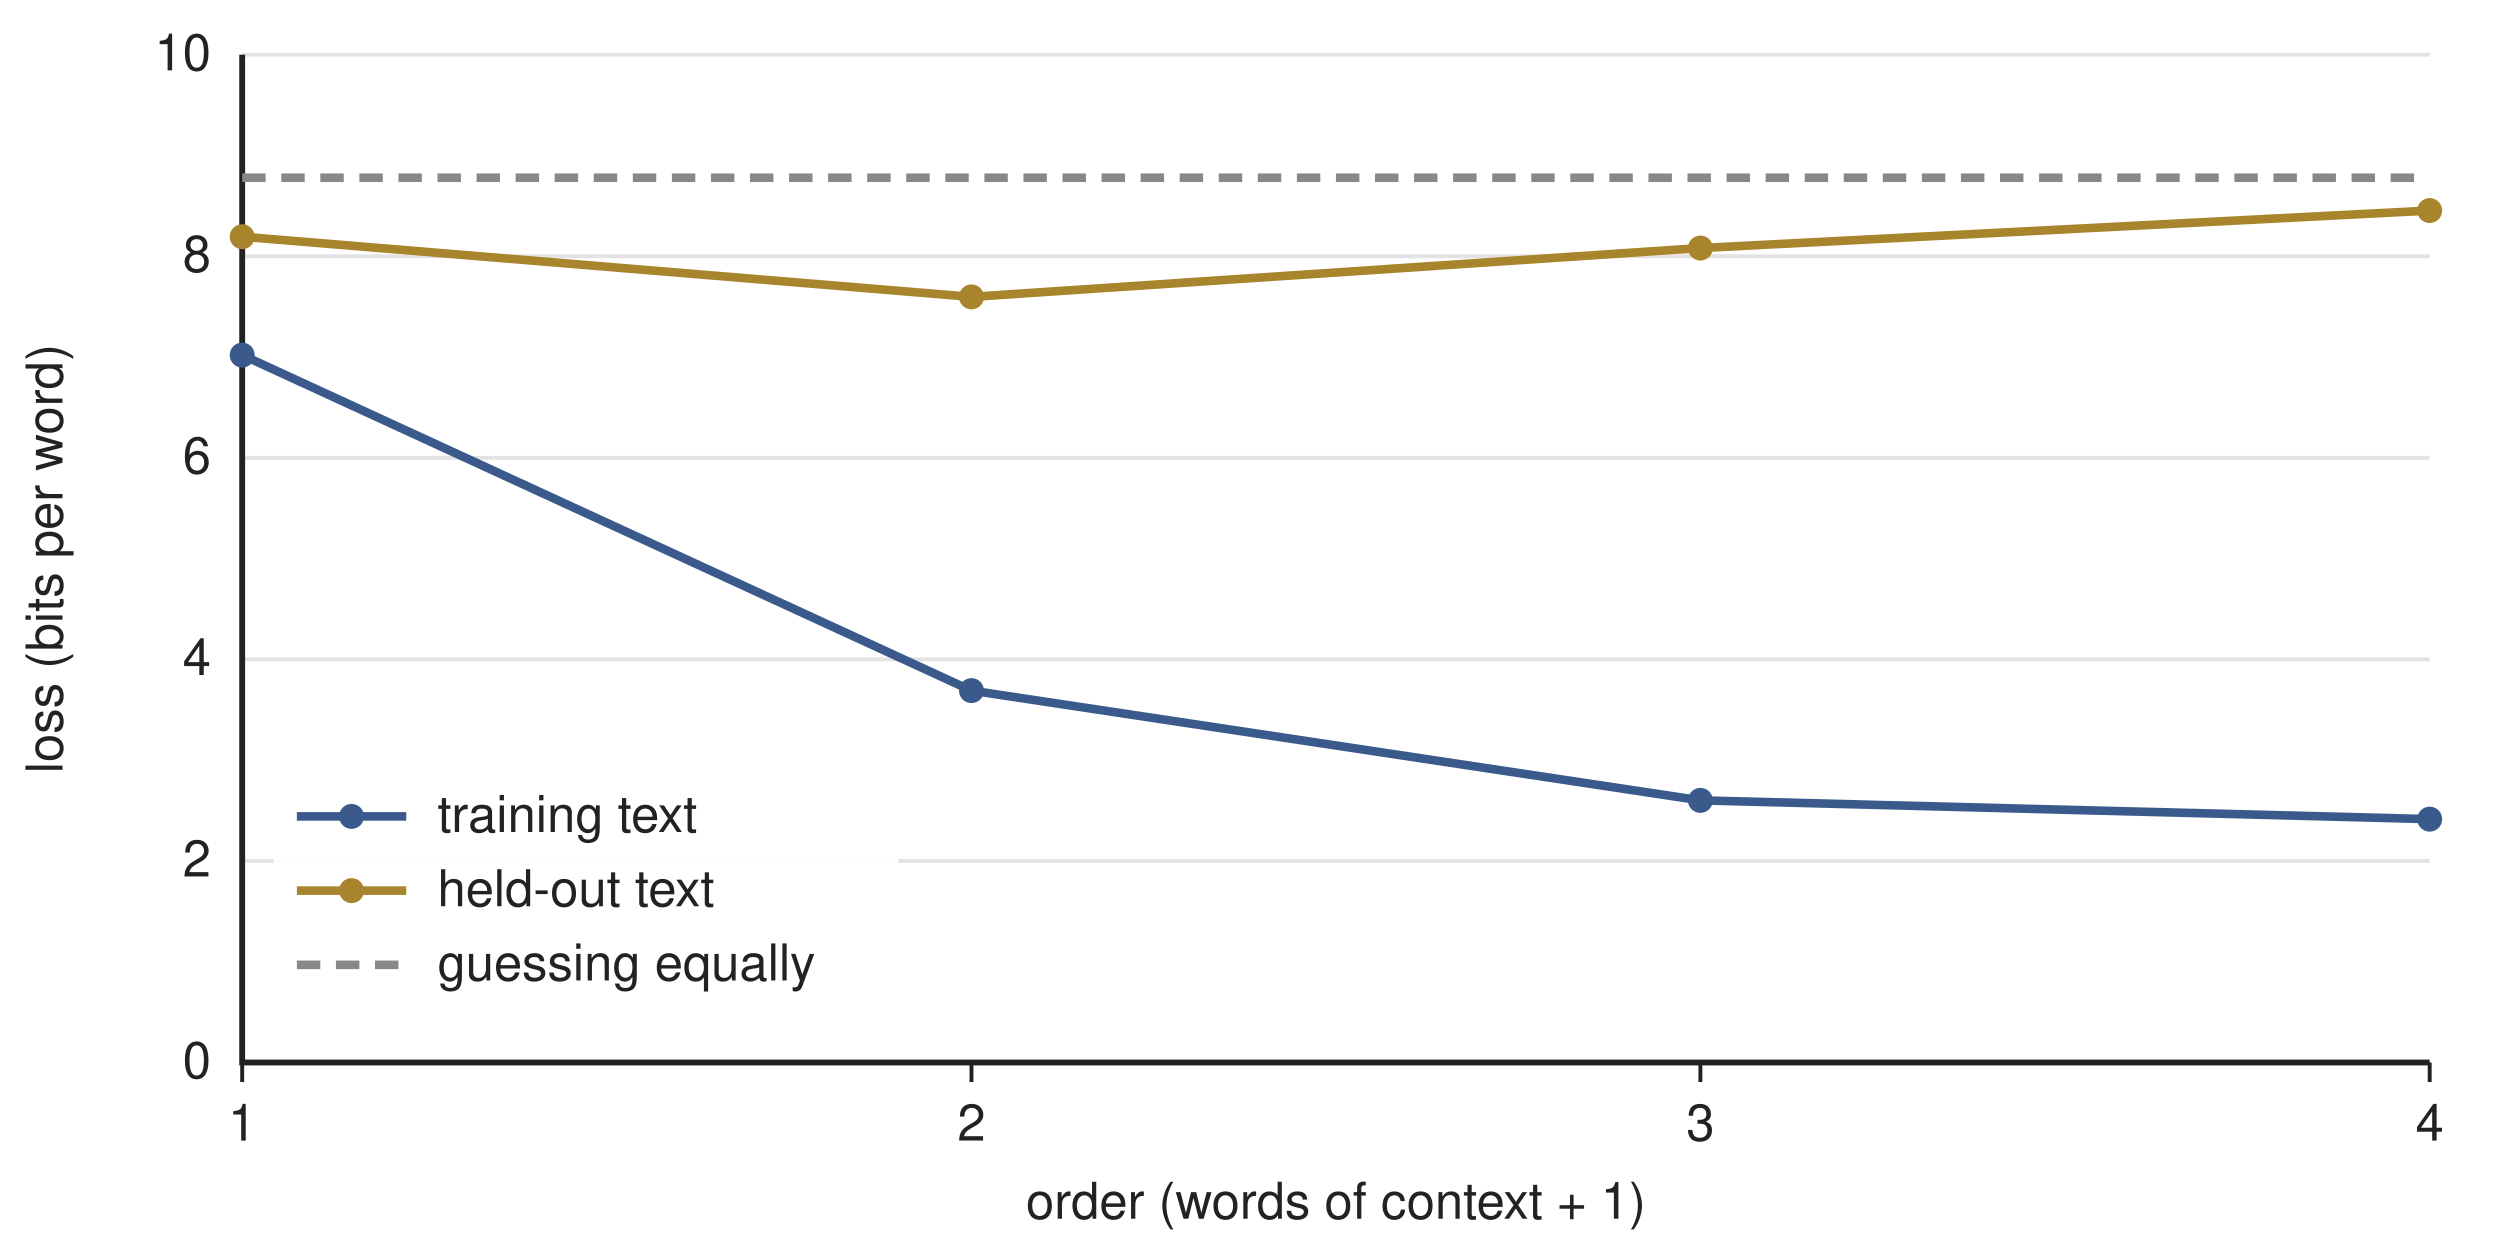
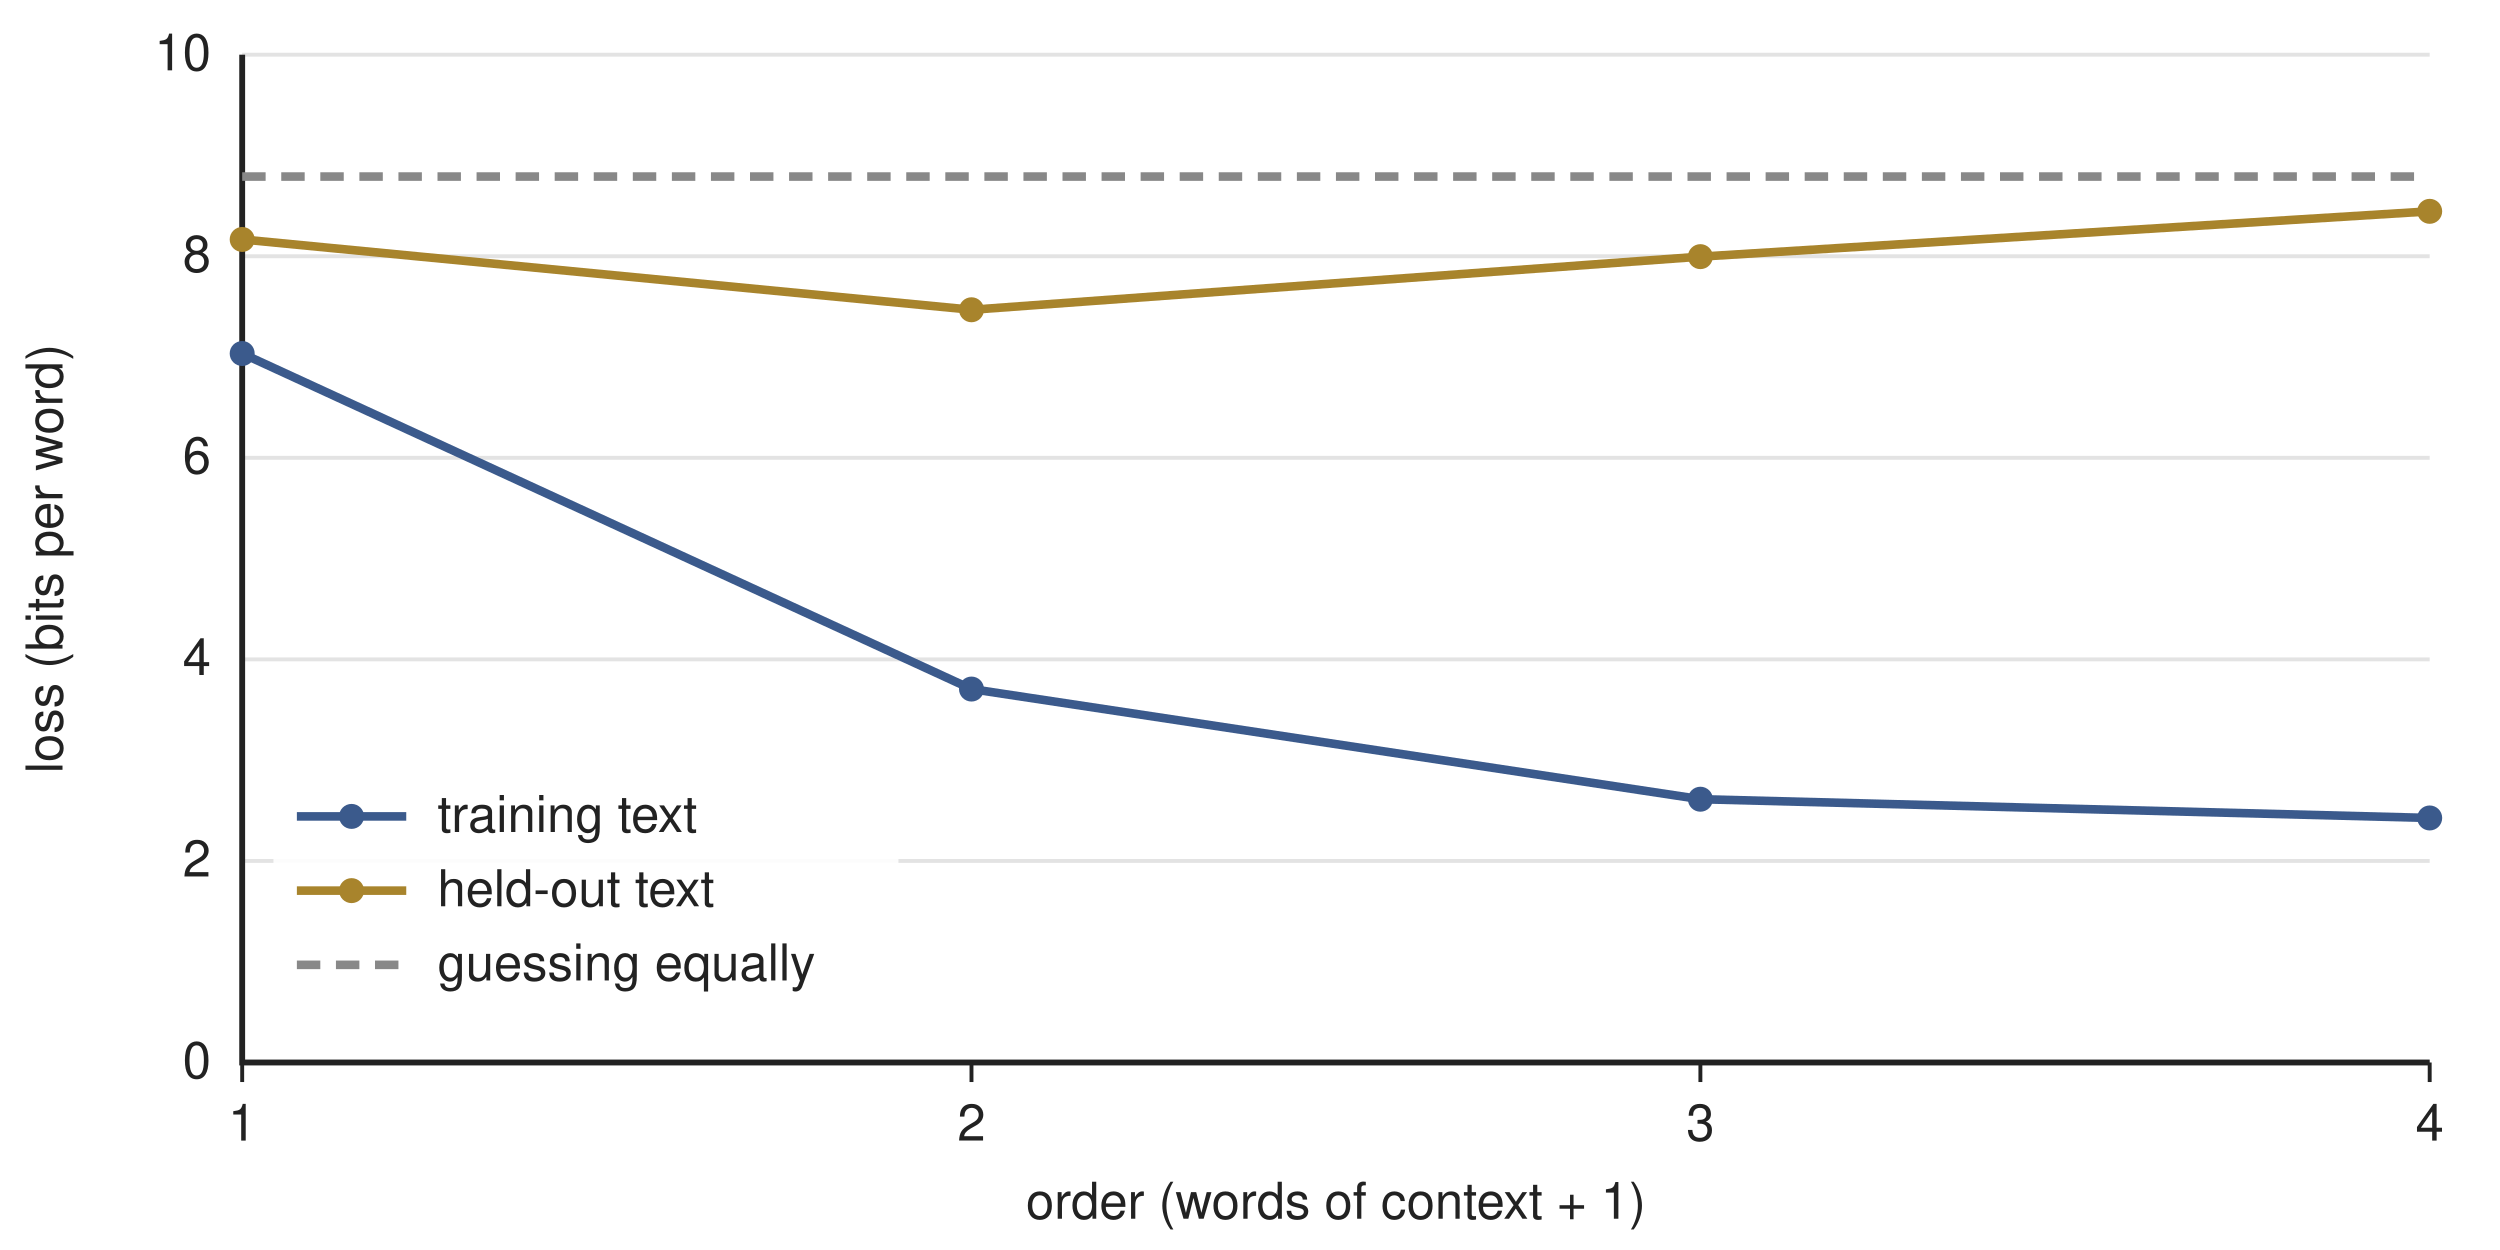
<svg xmlns="http://www.w3.org/2000/svg" viewBox="0 0 640 320" width="640" height="320" font-family="Helvetica, Arial, sans-serif" font-size="13">
  <rect width="640" height="320" fill="white" />
  <path d="M62 272.0 H622" stroke="#e3e3e3" />
  <text x="54" y="276.0" text-anchor="end" fill="#222">0</text>
  <path d="M62 220.4 H622" stroke="#e3e3e3" />
  <text x="54" y="224.4" text-anchor="end" fill="#222">2</text>
  <path d="M62 168.8 H622" stroke="#e3e3e3" />
  <text x="54" y="172.8" text-anchor="end" fill="#222">4</text>
  <path d="M62 117.2 H622" stroke="#e3e3e3" />
  <text x="54" y="121.2" text-anchor="end" fill="#222">6</text>
  <path d="M62 65.6 H622" stroke="#e3e3e3" />
  <text x="54" y="69.6" text-anchor="end" fill="#222">8</text>
  <path d="M62 14.0 H622" stroke="#e3e3e3" />
  <text x="54" y="18.0" text-anchor="end" fill="#222">10</text>
  <path d="M62.0 272 v5" stroke="#222" />
  <text x="62.0" y="292" text-anchor="middle" fill="#222">1</text>
  <path d="M248.7 272 v5" stroke="#222" />
  <text x="248.7" y="292" text-anchor="middle" fill="#222">2</text>
  <path d="M435.3 272 v5" stroke="#222" />
  <text x="435.3" y="292" text-anchor="middle" fill="#222">3</text>
  <path d="M622.0 272 v5" stroke="#222" />
  <text x="622.0" y="292" text-anchor="middle" fill="#222">4</text>
  <path d="M62 14 V272 H622" fill="none" stroke="#222" stroke-width="1.5" />
  <text x="342.0" y="312" text-anchor="middle" fill="#222">order (words of context + 1)</text>
  <text x="16" y="143.0" text-anchor="middle" fill="#222" transform="rotate(-90 16 143.0)">loss (bits per word)</text>
-   <path d="M62.0 90.9 L248.7 176.8 L435.3 204.9 L622.0 209.7" fill="none" stroke="#3b5a8c" stroke-width="2.2" />
-   <circle cx="62.0" cy="90.9" r="3.2" fill="#3b5a8c" />
-   <circle cx="248.7" cy="176.8" r="3.2" fill="#3b5a8c" />
-   <circle cx="435.3" cy="204.9" r="3.2" fill="#3b5a8c" />
-   <circle cx="622.0" cy="209.7" r="3.2" fill="#3b5a8c" />
-   <path d="M62.0 60.6 L248.7 76.0 L435.3 63.5 L622.0 53.9" fill="none" stroke="#a8842c" stroke-width="2.2" />
-   <circle cx="62.0" cy="60.6" r="3.2" fill="#a8842c" />
-   <circle cx="248.7" cy="76.0" r="3.2" fill="#a8842c" />
-   <circle cx="435.3" cy="63.5" r="3.2" fill="#a8842c" />
-   <circle cx="622.0" cy="53.9" r="3.2" fill="#a8842c" />
-   <path d="M62.0 45.5 L622.0 45.5" fill="none" stroke="#888888" stroke-width="2.2" stroke-dasharray="6 4" />
+   <path d="M62.0 90.5 L248.7 176.4 L435.3 204.6 L622.0 209.4" fill="none" stroke="#3b5a8c" stroke-width="2.2" />
+   <circle cx="62.0" cy="90.5" r="3.2" fill="#3b5a8c" />
+   <circle cx="248.7" cy="176.4" r="3.2" fill="#3b5a8c" />
+   <circle cx="435.3" cy="204.6" r="3.2" fill="#3b5a8c" />
+   <circle cx="622.0" cy="209.4" r="3.2" fill="#3b5a8c" />
+   <path d="M62.0 61.3 L248.7 79.3 L435.3 65.7 L622.0 54.1" fill="none" stroke="#a8842c" stroke-width="2.2" />
+   <circle cx="62.0" cy="61.3" r="3.2" fill="#a8842c" />
+   <circle cx="248.7" cy="79.3" r="3.2" fill="#a8842c" />
+   <circle cx="435.3" cy="65.7" r="3.2" fill="#a8842c" />
+   <circle cx="622.0" cy="54.1" r="3.2" fill="#a8842c" />
+   <path d="M62.0 45.2 L622.0 45.2" fill="none" stroke="#888888" stroke-width="2.2" stroke-dasharray="6 4" />
  <rect x="70" y="195" width="160" height="63" fill="white" fill-opacity="0.9" />
  <path d="M76 209 h28" stroke="#3b5a8c" stroke-width="2.2" />
  <circle cx="90" cy="209" r="3.2" fill="#3b5a8c" />
  <text x="112" y="213" fill="#222">training text</text>
  <path d="M76 228 h28" stroke="#a8842c" stroke-width="2.2" />
  <circle cx="90" cy="228" r="3.2" fill="#a8842c" />
  <text x="112" y="232" fill="#222">held-out text</text>
  <path d="M76 247 h28" stroke="#888888" stroke-width="2.2" stroke-dasharray="6 4" />
  <text x="112" y="251" fill="#222">guessing equally</text>
</svg>
